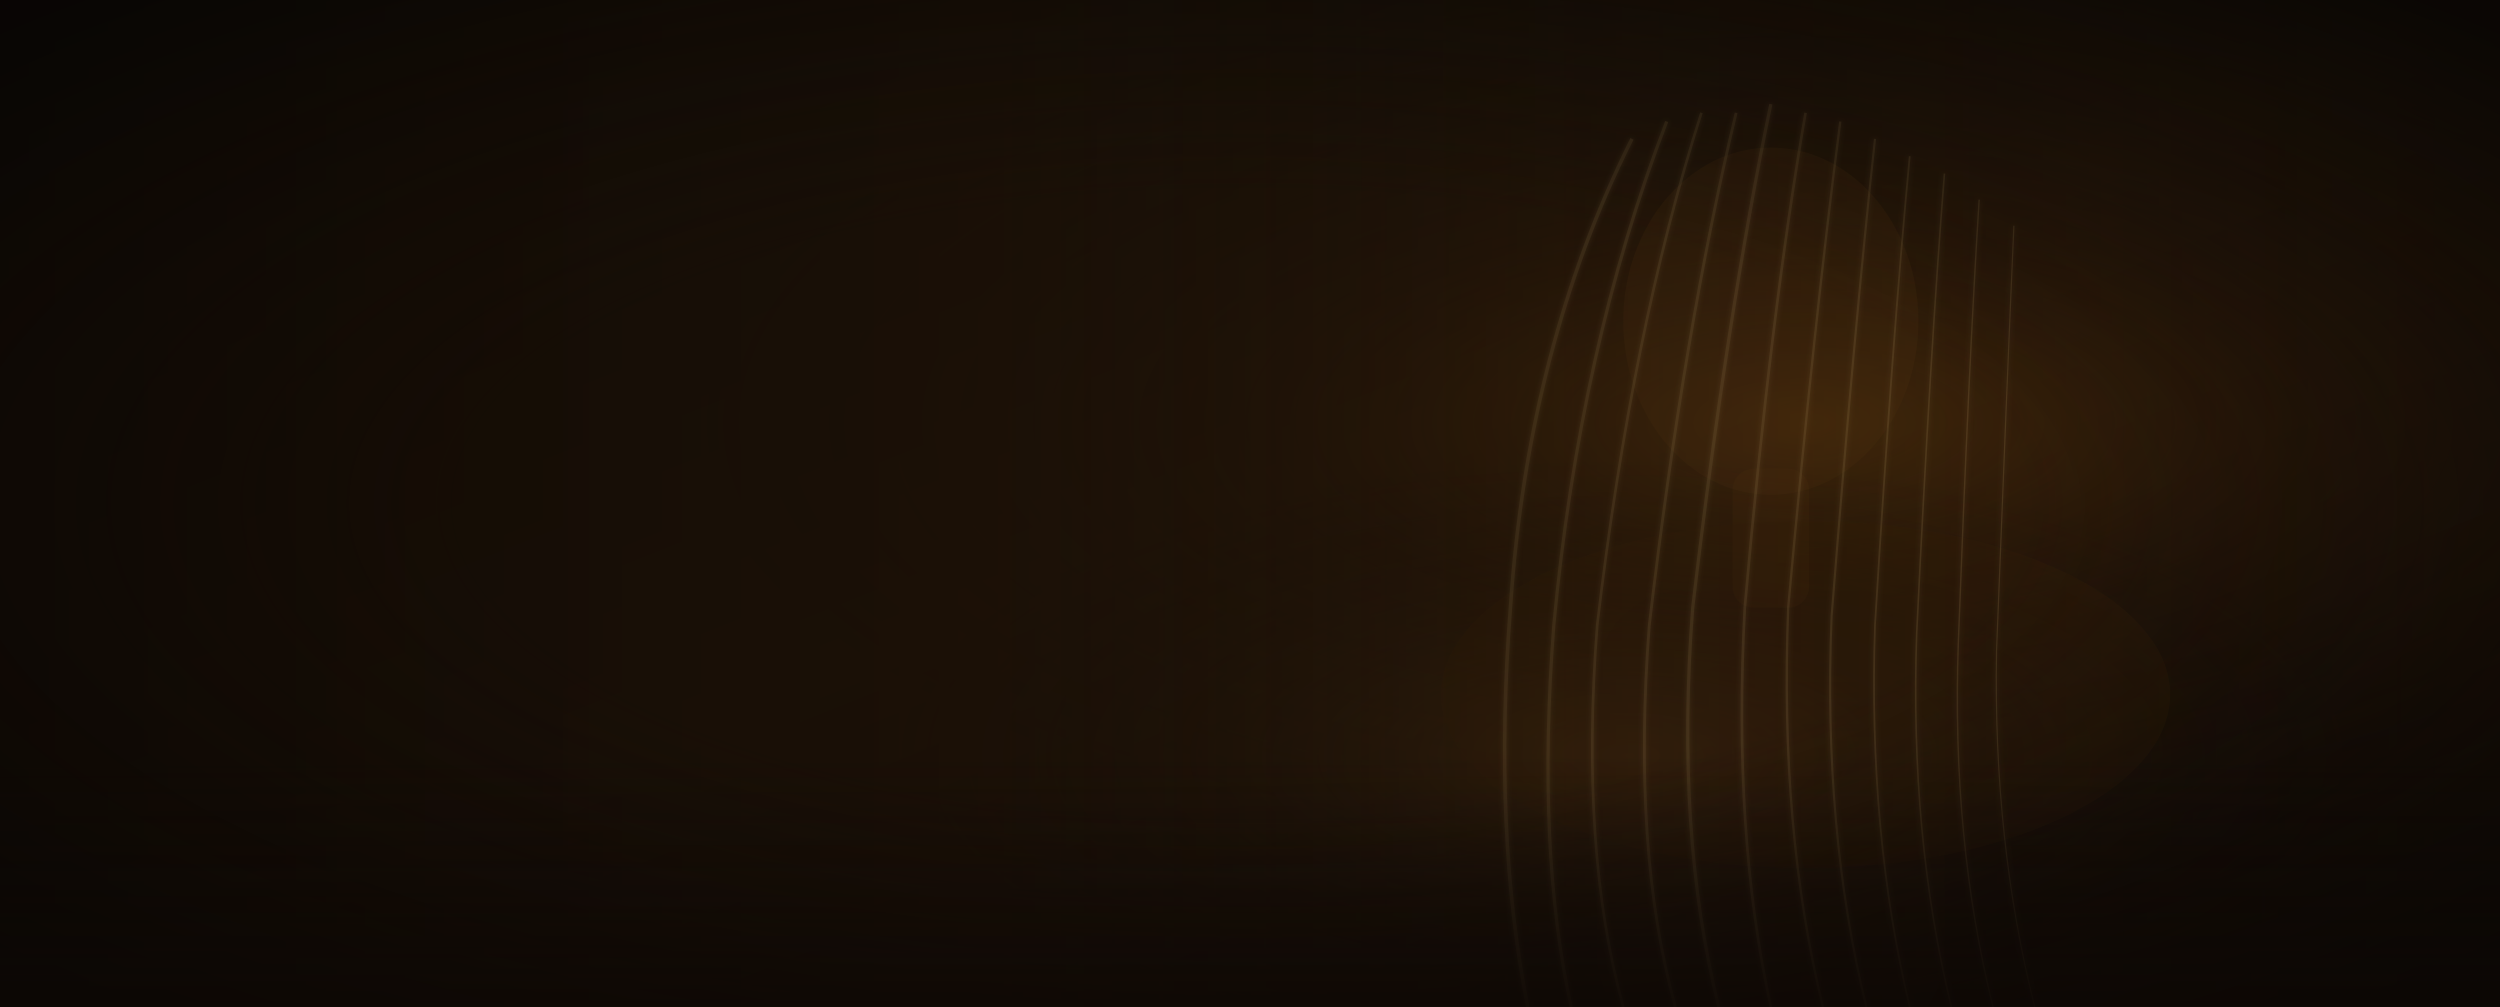
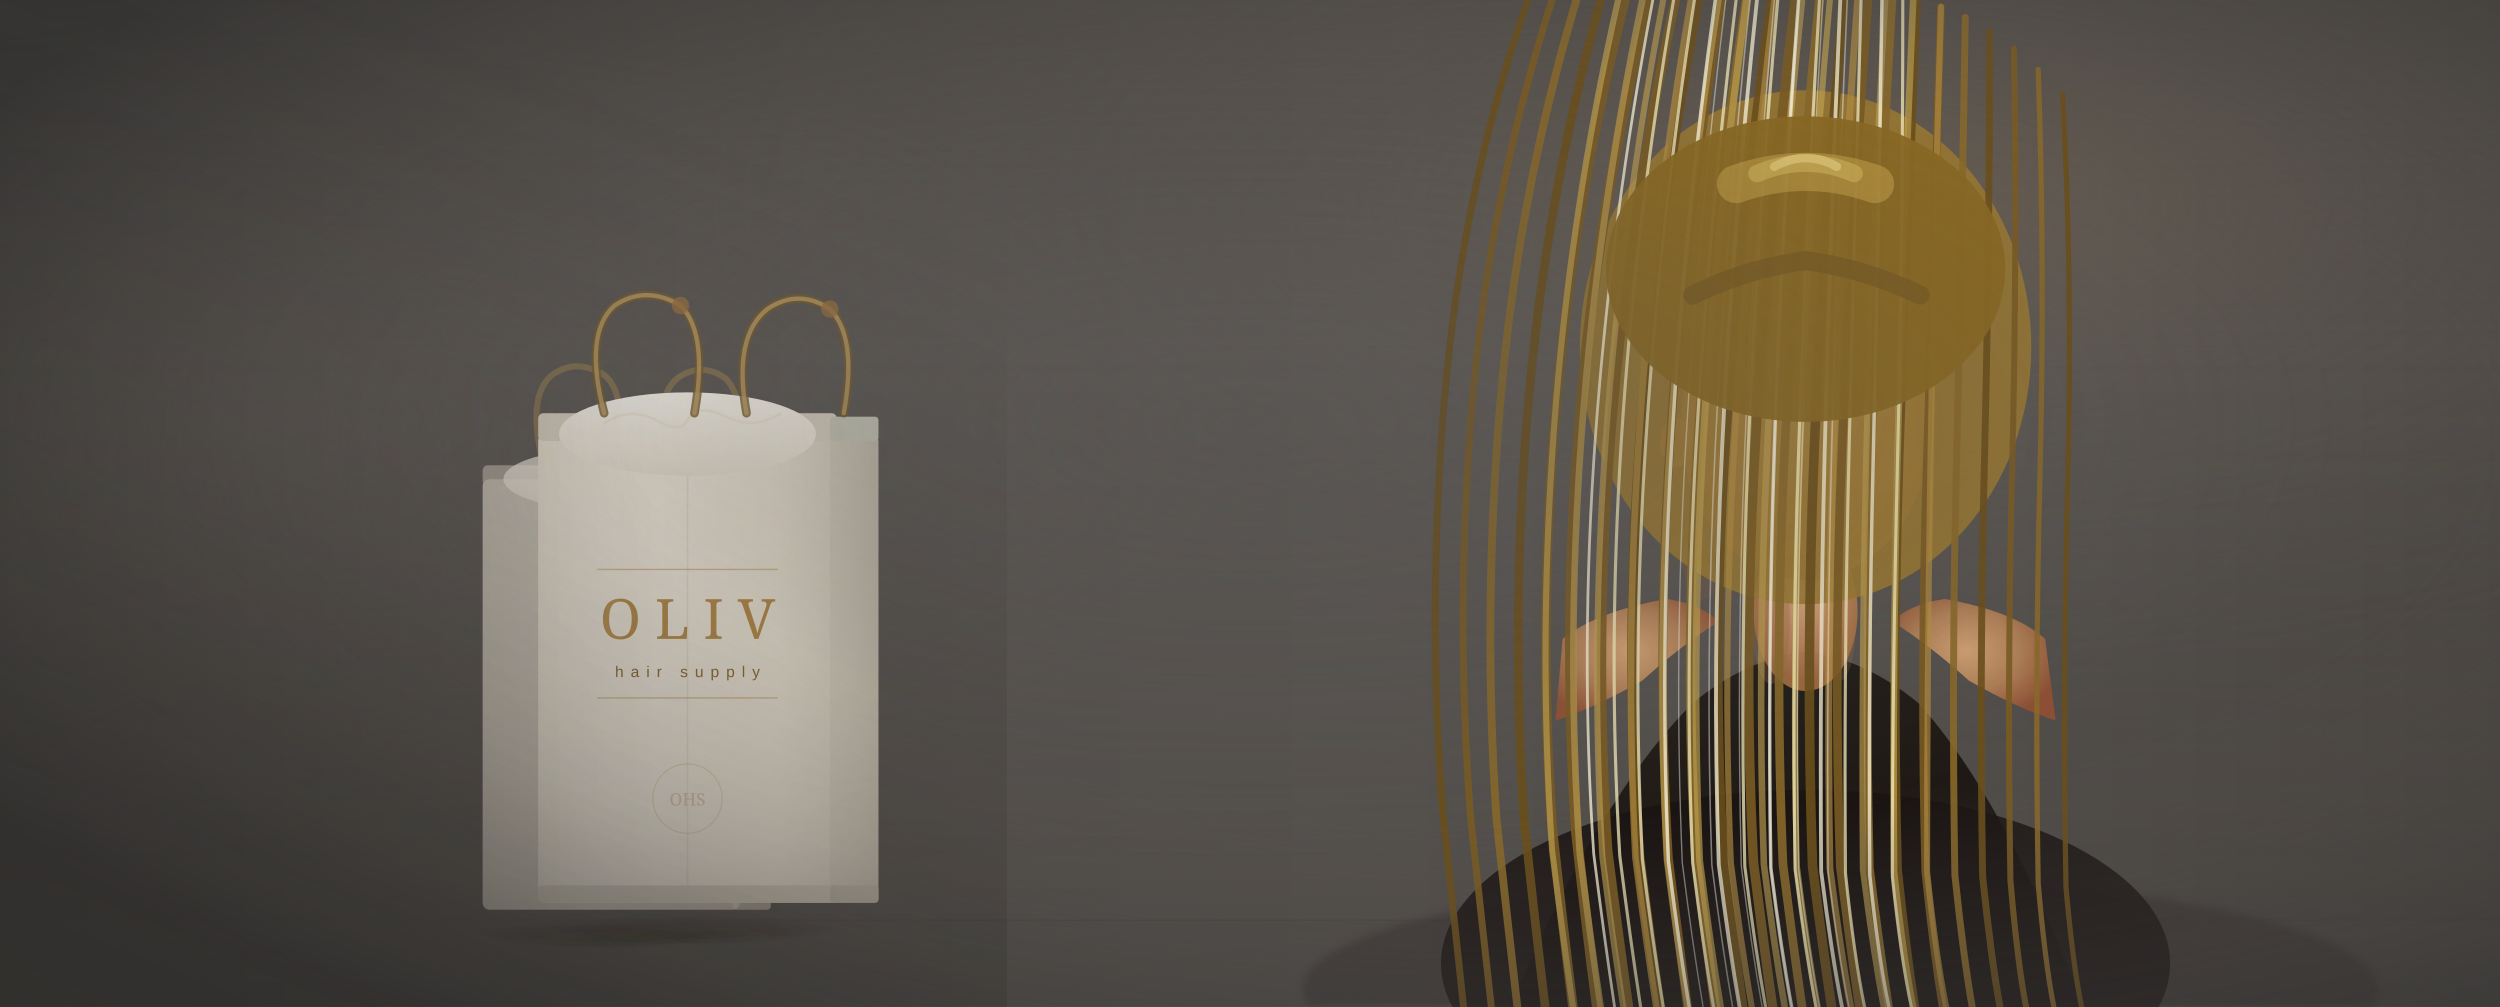
<svg xmlns="http://www.w3.org/2000/svg" viewBox="0 0 1440 580" preserveAspectRatio="xMidYMid slice" width="1440" height="580">
  <defs>
-     <linearGradient id="baseBg" x1="0" y1="0" x2="1" y2="1">
-       <stop offset="0%" stop-color="#130D06" />
-       <stop offset="50%" stop-color="#241508" />
-       <stop offset="100%" stop-color="#0E0805" />
-     </linearGradient>
-     <radialGradient id="modelLight" cx="72%" cy="42%" r="45%">
-       <stop offset="0%" stop-color="#6B4010" stop-opacity="0.6" />
-       <stop offset="45%" stop-color="#3A2008" stop-opacity="0.3" />
-       <stop offset="100%" stop-color="#130D06" stop-opacity="0" />
-     </radialGradient>
-     <radialGradient id="shoulderLight" cx="65%" cy="75%" r="30%">
-       <stop offset="0%" stop-color="#8A5520" stop-opacity="0.35" />
-       <stop offset="100%" stop-color="#130D06" stop-opacity="0" />
-     </radialGradient>
-     <linearGradient id="textOverlay" x1="0" y1="0" x2="1" y2="0">
-       <stop offset="0%" stop-color="#0E0805" stop-opacity="0.9" />
-       <stop offset="40%" stop-color="#180F06" stop-opacity="0.7" />
-       <stop offset="65%" stop-color="#130D06" stop-opacity="0.3" />
-       <stop offset="100%" stop-color="#130D06" stop-opacity="0" />
-     </linearGradient>
-     <radialGradient id="vignette" cx="50%" cy="50%" r="68%">
-       <stop offset="45%" stop-color="#130D06" stop-opacity="0" />
-       <stop offset="100%" stop-color="#080503" stop-opacity="0.9" />
-     </radialGradient>
-     <filter id="hairGlow">
-       <feGaussianBlur stdDeviation="1.5" result="blur" />
-       <feComposite in="SourceGraphic" in2="blur" operator="over" />
+     <linearGradient id="studioBase" x1="0" y1="0" x2="1" y2="0">
+       <stop offset="0%" stop-color="#484440" />
+       <stop offset="28%" stop-color="#5A5652" />
+       <stop offset="55%" stop-color="#5E5A56" />
+       <stop offset="80%" stop-color="#585450" />
+       <stop offset="100%" stop-color="#4C4844" />
+     </linearGradient>
+     <linearGradient id="studioTop" x1="0" y1="0" x2="0" y2="1">
+       <stop offset="0%" stop-color="#383430" stop-opacity="0.45" />
+       <stop offset="35%" stop-color="#383430" stop-opacity="0" />
+       <stop offset="100%" stop-color="#2A2624" stop-opacity="0.3" />
+     </linearGradient>
+     <radialGradient id="keyLight" cx="75%" cy="20%" r="48%">
+       <stop offset="0%" stop-color="#7A6A58" stop-opacity="0.55" />
+       <stop offset="45%" stop-color="#686058" stop-opacity="0.25" />
+       <stop offset="100%" stop-color="#5E5A56" stop-opacity="0" />
+     </radialGradient>
+     <radialGradient id="fillLight" cx="12%" cy="42%" r="40%">
+       <stop offset="0%" stop-color="#6A6460" stop-opacity="0.4" />
+       <stop offset="100%" stop-color="#5E5A56" stop-opacity="0" />
+     </radialGradient>
+     <radialGradient id="faceSkin" cx="48%" cy="38%" r="55%">
+       <stop offset="0%" stop-color="#F2CCА2" />
+       <stop offset="30%" stop-color="#E4B082" />
+       <stop offset="65%" stop-color="#CA9060" />
+       <stop offset="100%" stop-color="#A87040" />
+     </radialGradient>
+     <radialGradient id="faceSkinB" cx="48%" cy="38%" r="55%">
+       <stop offset="0%" stop-color="#F0C8A0" />
+       <stop offset="30%" stop-color="#E2AE80" />
+       <stop offset="65%" stop-color="#C88E5E" />
+       <stop offset="100%" stop-color="#A87040" />
+     </radialGradient>
+     <radialGradient id="neckSkin" cx="50%" cy="35%" r="58%">
+       <stop offset="0%" stop-color="#EAB888" />
+       <stop offset="55%" stop-color="#C88E60" />
+       <stop offset="100%" stop-color="#A87040" />
+     </radialGradient>
+     <radialGradient id="shoulderSkin" cx="45%" cy="42%" r="60%">
+       <stop offset="0%" stop-color="#E8B07A" />
+       <stop offset="55%" stop-color="#C08858" />
+       <stop offset="100%" stop-color="#985030" />
+     </radialGradient>
+     <linearGradient id="hairBase" x1="0" y1="0" x2="0.15" y2="1">
+       <stop offset="0%" stop-color="#A08040" />
+       <stop offset="25%" stop-color="#C4A050" />
+       <stop offset="55%" stop-color="#D8B860" />
+       <stop offset="80%" stop-color="#C0A048" />
+       <stop offset="100%" stop-color="#9A7838" />
+     </linearGradient>
+     <linearGradient id="hairDark" x1="0" y1="0" x2="0.05" y2="1">
+       <stop offset="0%" stop-color="#6A4E18" />
+       <stop offset="40%" stop-color="#8A6828" />
+       <stop offset="100%" stop-color="#705820" />
+     </linearGradient>
+     <linearGradient id="hairShineA" x1="0" y1="0" x2="0.1" y2="1">
+       <stop offset="0%" stop-color="#F0DCA0" stop-opacity="0" />
+       <stop offset="22%" stop-color="#F8F0C0" stop-opacity="0.9" />
+       <stop offset="48%" stop-color="#F0D888" stop-opacity="0.75" />
+       <stop offset="78%" stop-color="#E0C070" stop-opacity="0.5" />
+       <stop offset="100%" stop-color="#C8A850" stop-opacity="0" />
+     </linearGradient>
+     <linearGradient id="hairShineB" x1="0.08" y1="0" x2="0.18" y2="1">
+       <stop offset="0%" stop-color="#F8F0C0" stop-opacity="0" />
+       <stop offset="30%" stop-color="#FFFAE0" stop-opacity="0.85" />
+       <stop offset="58%" stop-color="#F8E8A8" stop-opacity="0.65" />
+       <stop offset="100%" stop-color="#D8C070" stop-opacity="0" />
+     </linearGradient>
+     <linearGradient id="hairShineC" x1="0.02" y1="0" x2="0.12" y2="1">
+       <stop offset="0%" stop-color="#E8D080" stop-opacity="0" />
+       <stop offset="35%" stop-color="#F4E898" stop-opacity="0.7" />
+       <stop offset="65%" stop-color="#ECD878" stop-opacity="0.5" />
+       <stop offset="100%" stop-color="#C8A840" stop-opacity="0" />
+     </linearGradient>
+     <linearGradient id="bag1Front" x1="0" y1="0" x2="1" y2="0">
+       <stop offset="0%" stop-color="#EDE5D5" />
+       <stop offset="40%" stop-color="#F5EEE0" />
+       <stop offset="80%" stop-color="#EDE5D5" />
+       <stop offset="100%" stop-color="#DDD5C5" />
+     </linearGradient>
+     <linearGradient id="bag1Side" x1="0" y1="0" x2="1" y2="0">
+       <stop offset="0%" stop-color="#D8D0C0" />
+       <stop offset="100%" stop-color="#C8C0B0" />
+     </linearGradient>
+     <linearGradient id="bag1Shadow" x1="0" y1="0" x2="0" y2="1">
+       <stop offset="0%" stop-color="#2A2420" stop-opacity="0.35" />
+       <stop offset="100%" stop-color="#2A2420" stop-opacity="0" />
+     </linearGradient>
+     <linearGradient id="bag2Front" x1="0" y1="0" x2="1" y2="0">
+       <stop offset="0%" stop-color="#E8E0D0" />
+       <stop offset="45%" stop-color="#F0E8D8" />
+       <stop offset="100%" stop-color="#D8D0C0" />
+     </linearGradient>
+     <linearGradient id="tissueGrad" x1="0" y1="0" x2="0" y2="1">
+       <stop offset="0%" stop-color="#FFFCF4" />
+       <stop offset="60%" stop-color="#F5EEE0" />
+       <stop offset="100%" stop-color="#EDE5D5" />
+     </linearGradient>
+     <radialGradient id="bagShadow" cx="50%" cy="100%" r="50%">
+       <stop offset="0%" stop-color="#1A1410" stop-opacity="0.5" />
+       <stop offset="100%" stop-color="#1A1410" stop-opacity="0" />
+     </radialGradient>
+     <radialGradient id="centreOverlay" cx="50%" cy="42%" r="45%">
+       <stop offset="0%" stop-color="#525050" stop-opacity="0.38" />
+       <stop offset="100%" stop-color="#525050" stop-opacity="0" />
+     </radialGradient>
+     <radialGradient id="vignette" cx="62%" cy="45%" r="72%">
+       <stop offset="50%" stop-color="#5E5A56" stop-opacity="0" />
+       <stop offset="100%" stop-color="#303030" stop-opacity="0.72" />
+     </radialGradient>
+     <filter id="softBlur">
+       <feGaussianBlur stdDeviation="2" />
+     </filter>
+     <filter id="hairBlur">
+       <feGaussianBlur stdDeviation="0.4" />
+     </filter>
+     <filter id="bagSoftBlur">
+       <feGaussianBlur stdDeviation="1.5" />
    </filter>
  </defs>
-   <rect width="1440" height="580" fill="url(#baseBg)" />
-   <rect width="1440" height="580" fill="url(#modelLight)" />
-   <rect width="1440" height="580" fill="url(#shoulderLight)" />
-   <ellipse cx="1020" cy="185" rx="85" ry="100" fill="#5C3810" opacity="0.22" />
-   <rect x="998" y="270" width="44" height="80" rx="12" fill="#5C3810" opacity="0.18" />
-   <ellipse cx="1040" cy="400" rx="210" ry="100" fill="#3A2208" opacity="0.28" />
-   <rect x="920" y="340" width="200" height="260" rx="50" fill="#2C1A08" opacity="0.2" />
-   <g opacity="0.22" filter="url(#hairGlow)" stroke="#C9A96E" fill="none">
-     <path d="M 940 80 Q 880 200 870 350 Q 860 480 880 580" stroke-width="2" />
-     <path d="M 960 70 Q 910 200 895 360 Q 885 490 905 580" stroke-width="1.8" />
-     <path d="M 980 65 Q 940 190 920 360 Q 910 490 935 580" stroke-width="1.5" />
-     <path d="M 1000 65 Q 970 190 950 360 Q 940 490 965 580" stroke-width="1.6" />
-     <path d="M 1020 60 Q 995 180 975 350 Q 965 480 990 580" stroke-width="1.8" />
-     <path d="M 1040 65 Q 1020 180 1005 350 Q 998 480 1020 580" stroke-width="1.5" />
-     <path d="M 1060 70 Q 1045 185 1030 350 Q 1025 478 1050 580" stroke-width="1.3" />
-     <path d="M 1080 80 Q 1068 190 1055 355 Q 1050 478 1075 580" stroke-width="1.2" />
-     <path d="M 1100 90 Q 1090 195 1080 360 Q 1076 480 1100 580" stroke-width="1" />
-     <path d="M 1120 100 Q 1112 200 1104 365 Q 1100 482 1124 580" stroke-width="0.9" />
-     <path d="M 1140 115 Q 1134 210 1128 370 Q 1124 484 1148 580" stroke-width="0.8" />
-     <path d="M 1160 130 Q 1156 220 1150 375 Q 1148 485 1172 580" stroke-width="0.7" />
-   </g>
-   <rect width="1440" height="580" fill="url(#textOverlay)" />
+   <rect width="1440" height="580" fill="url(#studioBase)" />
+   <rect width="1440" height="580" fill="url(#studioTop)" />
+   <rect width="1440" height="580" fill="url(#keyLight)" />
+   <rect width="1440" height="580" fill="url(#fillLight)" />
+   <rect x="0" y="530" width="1440" height="50" fill="#4A4642" opacity="0.3" />
+   <line x1="0" y1="530" x2="1440" y2="530" stroke="#3A3630" stroke-width="1" opacity="0.25" />
+   <g transform="translate(268, 248)">
+     <ellipse cx="80" cy="282" rx="90" ry="14" fill="url(#bagShadow)" filter="url(#bagSoftBlur)" />
+     <rect x="10" y="28" width="148" height="248" rx="4" fill="url(#bag2Front)" opacity="0.78" />
+     <rect x="154" y="30" width="22" height="246" rx="2" fill="url(#bag1Side)" opacity="0.7" />
+     <rect x="10" y="20" width="148" height="12" rx="3" fill="#C8C0B0" opacity="0.7" />
+     <ellipse cx="84" cy="28" rx="62" ry="18" fill="url(#tissueGrad)" opacity="0.7" />
+     <path d="M 45 20 Q 35 -20 50 -32 Q 64 -42 80 -32 Q 95 -20 84 20" stroke="#9A8050" stroke-width="3.5" fill="none" opacity="0.65" stroke-linecap="round" />
+     <path d="M 115 20 Q 108 -18 122 -30 Q 136 -40 150 -30 Q 162 -18 156 20" stroke="#9A8050" stroke-width="3.5" fill="none" opacity="0.65" stroke-linecap="round" />
+     <text x="84" y="130" font-family="Georgia,serif" font-size="22" font-weight="300" letter-spacing="6" text-anchor="middle" fill="#B68A45" opacity="0.65">OLIV</text>
+     <text x="84" y="155" font-family="Arial,sans-serif" font-size="8" letter-spacing="3" text-anchor="middle" fill="#9A7838" opacity="0.6">hair supply</text>
+   </g>
+   <g transform="translate(310, 220)">
+     <ellipse cx="88" cy="306" rx="100" ry="16" fill="url(#bagShadow)" filter="url(#bagSoftBlur)" />
+     <rect x="0" y="30" width="172" height="270" rx="4" fill="url(#bag1Front)" />
+     <line x1="86" y1="32" x2="86" y2="298" stroke="#D8D0C0" stroke-width="1" opacity="0.5" />
+     <rect x="168" y="32" width="28" height="268" rx="2" fill="url(#bag1Side)" />
+     <rect x="0" y="290" width="172" height="10" rx="2" fill="#D0C8B8" opacity="0.8" />
+     <rect x="168" y="290" width="28" height="10" rx="2" fill="#C0B8A8" opacity="0.8" />
+     <rect x="0" y="18" width="172" height="16" rx="3" fill="#DDD5C5" />
+     <rect x="168" y="20" width="28" height="14" rx="2" fill="#CCCCBC" />
+     <ellipse cx="86" cy="30" rx="74" ry="24" fill="url(#tissueGrad)" />
+     <path d="M 38 24 Q 52 14 68 22 Q 82 30 86 22 Q 92 12 108 20 Q 124 28 140 18" stroke="#F0E8D0" stroke-width="1.5" fill="none" opacity="0.7" />
+     <path d="M 38 18 Q 26 -28 44 -44 Q 62 -56 82 -44 Q 98 -28 90 18" stroke="#7A5C28" stroke-width="5" fill="none" opacity="0.8" stroke-linecap="round" />
+     <path d="M 38 18 Q 26 -28 44 -44 Q 62 -56 82 -44 Q 98 -28 90 18" stroke="#C9A96E" stroke-width="2.5" fill="none" opacity="0.7" stroke-linecap="round" />
+     <path d="M 120 18 Q 112 -26 132 -42 Q 150 -54 168 -42 Q 184 -26 176 18" stroke="#7A5C28" stroke-width="5" fill="none" opacity="0.8" stroke-linecap="round" />
+     <path d="M 120 18 Q 112 -26 132 -42 Q 150 -54 168 -42 Q 184 -26 176 18" stroke="#C9A96E" stroke-width="2.5" fill="none" opacity="0.7" stroke-linecap="round" />
+     <circle cx="82" cy="-44" r="5" fill="#9A7040" opacity="0.8" />
+     <circle cx="168" cy="-42" r="5" fill="#9A7040" opacity="0.8" />
+     <line x1="34" y1="108" x2="138" y2="108" stroke="#C9A96E" stroke-width="0.8" opacity="0.7" />
+     <text x="86" y="148" font-family="Georgia,serif" font-size="32" font-weight="300" letter-spacing="8" text-anchor="middle" fill="#B68A45">OLIV</text>
+     <text x="86" y="170" font-family="Arial,sans-serif" font-size="9" font-weight="400" letter-spacing="4" text-anchor="middle" fill="#8A6830">hair supply</text>
+     <line x1="34" y1="182" x2="138" y2="182" stroke="#C9A96E" stroke-width="0.8" opacity="0.7" />
+     <circle cx="86" cy="240" r="20" fill="none" stroke="#C9A96E" stroke-width="0.7" opacity="0.35" />
+     <text x="86" y="244" font-family="Georgia,serif" font-size="10" text-anchor="middle" fill="#B68A45" opacity="0.4">OHS</text>
+     <rect x="12" y="32" width="35" height="268" rx="2" fill="white" opacity="0.05" />
+   </g>
+   <ellipse cx="1060" cy="570" rx="310" ry="65" fill="#2A2420" opacity="0.4" filter="url(#softBlur)" />
+   <path d="M 870 580 Q 920 460 975 405 Q 1005 380 1040 375 Q 1075 380 1105 405 Q 1155 460 1200 580 Z" fill="#1A1410" opacity="0.9" />
+   <ellipse cx="1040" cy="555" rx="210" ry="100" fill="#181210" opacity="0.85" />
+   <path d="M 900 368 Q 920 352 960 345 Q 980 348 990 358 Q 968 372 946 392 Q 918 408 896 415 Z" fill="url(#shoulderSkin)" opacity="0.88" />
+   <path d="M 1178 368 Q 1160 352 1120 345 Q 1100 348 1090 358 Q 1112 372 1134 392 Q 1162 408 1184 415 Z" fill="url(#shoulderSkin)" opacity="0.85" />
+   <ellipse cx="1040" cy="352" rx="30" ry="46" fill="url(#neckSkin)" opacity="0.92" />
+   <ellipse cx="1020" cy="358" rx="11" ry="36" fill="#9A6840" opacity="0.3" />
+   <ellipse cx="1060" cy="358" rx="9" ry="34" fill="#B07848" opacity="0.2" />
+   <ellipse cx="1040" cy="248" rx="78" ry="92" fill="#8A5830" opacity="0.16" filter="url(#softBlur)" />
+   <ellipse cx="1040" cy="246" rx="72" ry="88" fill="url(#faceSkinB)" opacity="0.95" />
+   <ellipse cx="994" cy="270" rx="20" ry="14" fill="#E89070" opacity="0.15" />
+   <ellipse cx="1086" cy="270" rx="20" ry="14" fill="#E89070" opacity="0.15" />
+   <ellipse cx="1038" cy="282" rx="5.5" ry="7.5" fill="#9A5838" opacity="0.18" />
+   <path d="M 1022 305 Q 1031 300 1040 302 Q 1049 300 1058 305 Q 1049 309 1040 309 Q 1031 309 1022 305 Z" fill="#BE7858" opacity="0.65" />
+   <path d="M 1020 307 Q 1032 318 1040 320 Q 1048 318 1060 307 Q 1049 315 1040 318 Q 1031 315 1020 307 Z" fill="#CC8868" opacity="0.55" />
+   <path d="M 972 185 Q 966 225 968 265 Q 970 305 980 338" stroke="#9A5838" stroke-width="15" fill="none" opacity="0.18" stroke-linecap="round" />
+   <ellipse cx="1075" cy="222" rx="26" ry="20" fill="#FAD8B0" opacity="0.12" />
+   <ellipse cx="1006" cy="230" rx="16" ry="7.5" fill="#2A1C0C" opacity="0.75" />
+   <ellipse cx="1074" cy="230" rx="16" ry="7.5" fill="#2A1C0C" opacity="0.75" />
+   <ellipse cx="1006" cy="229" rx="8" ry="6" fill="#4A3018" opacity="0.88" />
+   <ellipse cx="1074" cy="229" rx="8" ry="6" fill="#4A3018" opacity="0.88" />
+   <ellipse cx="1006" cy="229" rx="4" ry="3.5" fill="#0C0806" opacity="0.92" />
+   <ellipse cx="1074" cy="229" rx="4" ry="3.5" fill="#0C0806" opacity="0.92" />
+   <circle cx="1010" cy="226" r="2.5" fill="#F8E8D0" opacity="0.72" />
+   <circle cx="1078" cy="226" r="2.5" fill="#F8E8D0" opacity="0.72" />
+   <path d="M 988 213 Q 1004 208 1022 211" stroke="#5A3C18" stroke-width="2.8" fill="none" opacity="0.65" stroke-linecap="round" />
+   <path d="M 1056 211 Q 1074 208 1090 213" stroke="#5A3C18" stroke-width="2.8" fill="none" opacity="0.65" stroke-linecap="round" />
+   <g stroke="#0E0804" stroke-width="1.2" fill="none" opacity="0.68" stroke-linecap="round">
+     <path d="M 990 228 Q 988 222 987 216" />
+     <path d="M 993 226 Q 991 220 990 214" />
+     <path d="M 996 225 Q 995 219 995 213" />
+     <path d="M 999 224 Q 999 218 1000 212" />
+     <path d="M 1002 224 Q 1003 218 1004 212" />
+     <path d="M 1005 223 Q 1007 218 1009 213" />
+     <path d="M 1008 224 Q 1010 219 1013 214" />
+     <path d="M 1011 224 Q 1014 219 1017 215" />
+     <path d="M 1014 225 Q 1017 220 1020 216" />
+     <path d="M 1017 226 Q 1020 222 1023 218" />
+     <path d="M 1058 226 Q 1056 220 1055 214" />
+     <path d="M 1061 225 Q 1059 219 1058 213" />
+     <path d="M 1064 224 Q 1063 218 1063 212" />
+     <path d="M 1067 224 Q 1067 218 1068 212" />
+     <path d="M 1070 223 Q 1071 218 1073 212" />
+     <path d="M 1073 224 Q 1075 218 1077 213" />
+     <path d="M 1076 224 Q 1078 219 1081 214" />
+     <path d="M 1079 225 Q 1082 220 1085 216" />
+     <path d="M 1082 226 Q 1085 221 1088 218" />
+   </g>
+   <path d="M 1036 265 Q 1032 276 1028 285 Q 1034 291 1040 292" stroke="#9A5838" stroke-width="2.5" fill="none" opacity="0.22" stroke-linecap="round" />
+   <ellipse cx="966" cy="255" rx="10" ry="14" fill="#CA8860" opacity="0.72" />
+   <ellipse cx="966" cy="255" rx="5.5" ry="9" fill="#A87048" opacity="0.45" />
+   <ellipse cx="1040" cy="200" rx="130" ry="148" fill="#9A7830" opacity="0.88" />
+   <g opacity="0.9" stroke-linecap="round" fill="none">
+     <path d="M 950 0 Q 920 120 910 240 Q 900 360 908 480 Q 914 535 920 580" stroke="#7A5A20" stroke-width="6" />
+     <path d="M 965 0 Q 938 125 928 248 Q 918 370 926 490 Q 932 538 938 580" stroke="#7A5A20" stroke-width="5.5" />
+     <path d="M 978 0 Q 954 128 945 252 Q 936 374 944 492 Q 950 540 956 580" stroke="#6A4E18" stroke-width="6" />
+     <path d="M 992 0 Q 970 130 962 254 Q 954 376 961 494 Q 967 542 972 580" stroke="#7A5A20" stroke-width="5" />
+     <path d="M 1006 0 Q 986 132 978 256 Q 970 378 977 496 Q 983 544 988 580" stroke="#8A6828" stroke-width="5.5" />
+     <path d="M 1020 0 Q 1002 132 994 256 Q 986 378 993 496 Q 999 544 1004 580" stroke="#6A4E18" stroke-width="5" />
+     <path d="M 1034 0 Q 1018 133 1011 257 Q 1004 379 1010 497 Q 1016 545 1021 580" stroke="#7A5A20" stroke-width="5.5" />
+     <path d="M 1048 0 Q 1034 134 1028 258 Q 1022 380 1027 498 Q 1033 546 1038 580" stroke="#8A6828" stroke-width="5" />
+     <path d="M 1062 0 Q 1050 135 1045 259 Q 1040 381 1044 499 Q 1050 547 1055 580" stroke="#6A4E18" stroke-width="5.5" />
+     <path d="M 1076 0 Q 1066 135 1061 259 Q 1056 381 1060 499 Q 1066 547 1071 580" stroke="#7A5A20" stroke-width="5" />
+     <path d="M 1090 0 Q 1082 136 1078 260 Q 1074 382 1077 500 Q 1083 548 1088 580" stroke="#8A6828" stroke-width="4.5" />
+     <path d="M 1104 0 Q 1098 137 1094 261 Q 1090 383 1093 501 Q 1098 549 1103 580" stroke="#6A4E18" stroke-width="5" />
+     <path d="M 1118 4 Q 1114 138 1110 262 Q 1106 384 1109 502 Q 1114 550 1119 580" stroke="#7A5A20" stroke-width="4.5" />
+     <path d="M 1132 10 Q 1130 140 1127 264 Q 1124 386 1126 504 Q 1131 552 1136 580" stroke="#8A6828" stroke-width="4" />
+     <path d="M 1146 18 Q 1146 143 1143 267 Q 1140 388 1142 505 Q 1147 553 1152 580" stroke="#6A4E18" stroke-width="4" />
+     <path d="M 1160 28 Q 1162 147 1159 270 Q 1156 391 1158 507 Q 1162 554 1167 580" stroke="#7A5A20" stroke-width="3.5" />
+     <path d="M 1174 40 Q 1178 152 1175 274 Q 1172 394 1174 509 Q 1178 555 1183 580" stroke="#8A6828" stroke-width="3" />
+     <path d="M 1188 54 Q 1194 158 1191 278 Q 1188 397 1190 511 Q 1194 556 1199 580" stroke="#6A4E18" stroke-width="3" />
+     <path d="M 936 0 Q 906 118 896 238 Q 886 358 894 476 Q 900 532 906 580" stroke="#7A5A20" stroke-width="5.5" />
+     <path d="M 922 0 Q 890 116 880 236 Q 870 356 878 474 Q 884 530 890 580" stroke="#6A4E18" stroke-width="5" />
+     <path d="M 908 0 Q 874 114 864 234 Q 854 354 862 472 Q 868 528 874 580" stroke="#8A6828" stroke-width="4.5" />
+     <path d="M 894 0 Q 858 112 848 232 Q 838 352 847 470 Q 853 526 859 580" stroke="#7A5A20" stroke-width="4" />
+     <path d="M 880 0 Q 842 110 832 230 Q 822 350 831 468 Q 837 524 843 580" stroke="#6A4E18" stroke-width="4" />
+   </g>
+   <g opacity="0.65" stroke-linecap="round" fill="none">
+     <path d="M 958 0 Q 934 127 925 252 Q 916 376 923 494 Q 929 542 935 580" stroke="#C0A050" stroke-width="3.5" />
+     <path d="M 974 0 Q 952 128 944 253 Q 936 376 942 494 Q 948 542 954 580" stroke="#B89040" stroke-width="3.8" />
+     <path d="M 990 0 Q 970 129 962 254 Q 954 377 960 495 Q 966 543 972 580" stroke="#C0A050" stroke-width="3.5" />
+     <path d="M 1006 0 Q 988 130 981 255 Q 974 378 979 496 Q 985 544 991 580" stroke="#C8A850" stroke-width="4" />
+     <path d="M 1022 0 Q 1006 131 999 256 Q 992 379 997 497 Q 1003 545 1009 580" stroke="#B89040" stroke-width="3.5" />
+     <path d="M 1038 0 Q 1024 132 1018 257 Q 1012 380 1016 498 Q 1022 546 1028 580" stroke="#C0A050" stroke-width="3.8" />
+     <path d="M 1054 0 Q 1042 133 1037 258 Q 1032 381 1035 499 Q 1041 547 1047 580" stroke="#C8A850" stroke-width="3.5" />
+     <path d="M 1070 0 Q 1060 134 1056 259 Q 1052 382 1054 500 Q 1060 548 1066 580" stroke="#B89040" stroke-width="4" />
+     <path d="M 1086 0 Q 1078 135 1075 260 Q 1072 383 1073 501 Q 1079 549 1085 580" stroke="#C0A050" stroke-width="3.5" />
+     <path d="M 1102 0 Q 1096 136 1093 261 Q 1090 384 1091 502 Q 1096 550 1102 580" stroke="#C8A850" stroke-width="3.8" />
+     <path d="M 1118 4 Q 1114 137 1112 262 Q 1110 385 1110 502 Q 1115 550 1121 580" stroke="#B89040" stroke-width="3.5" />
+     <path d="M 946 0 Q 920 126 911 250 Q 902 374 910 492 Q 916 540 922 580" stroke="#C0A050" stroke-width="3.8" />
+     <path d="M 932 0 Q 904 124 895 248 Q 886 372 894 490 Q 900 538 906 580" stroke="#C8A850" stroke-width="3.5" />
+   </g>
+   <g opacity="0.75" stroke-linecap="round" fill="none">
+     <path d="M 976 0 Q 956 129 948 254 Q 940 377 946 495 Q 952 543 958 580" stroke="#F8F0C0" stroke-width="1.8" />
+     <path d="M 988 0 Q 970 130 963 255 Q 956 378 961 496 Q 967 544 973 580" stroke="#FFFAE0" stroke-width="2" />
+     <path d="M 1000 0 Q 984 131 977 256 Q 970 379 975 497 Q 981 545 987 580" stroke="#F8F0C0" stroke-width="1.8" />
+     <path d="M 1012 0 Q 998 132 992 257 Q 986 380 990 498 Q 996 546 1002 580" stroke="#FFFAE0" stroke-width="2.2" />
+     <path d="M 1024 0 Q 1012 133 1007 258 Q 1002 381 1005 499 Q 1011 547 1017 580" stroke="#F8F0C0" stroke-width="1.8" />
+     <path d="M 1036 0 Q 1026 134 1022 259 Q 1018 382 1020 500 Q 1026 548 1032 580" stroke="#FFFAE0" stroke-width="2" />
+     <path d="M 1048 0 Q 1040 135 1036 260 Q 1032 383 1034 501 Q 1040 549 1046 580" stroke="#F8F0C0" stroke-width="1.8" />
+     <path d="M 1060 0 Q 1054 136 1051 261 Q 1048 384 1049 502 Q 1055 550 1061 580" stroke="#FFFAE0" stroke-width="2.2" />
+     <path d="M 1072 0 Q 1068 137 1065 262 Q 1062 385 1063 503 Q 1068 551 1074 580" stroke="#F8F0C0" stroke-width="1.8" />
+     <path d="M 1084 0 Q 1082 138 1079 263 Q 1076 386 1077 504 Q 1082 552 1088 580" stroke="#FFFAE0" stroke-width="2" />
+     <path d="M 1096 0 Q 1096 139 1093 264 Q 1090 387 1090 505 Q 1095 553 1101 580" stroke="#F8F0C0" stroke-width="1.8" />
+     <path d="M 964 0 Q 942 128 934 252 Q 926 376 933 493 Q 939 541 945 580" stroke="#F8F0C0" stroke-width="1.8" />
+     <path d="M 952 0 Q 928 127 919 251 Q 910 375 918 492 Q 924 540 930 580" stroke="#FFFAE0" stroke-width="1.6" />
+   </g>
+   <g opacity="0.45" stroke-linecap="round" fill="none">
+     <path d="M 994 0 Q 978 131 971 256 Q 964 379 969 497 Q 975 545 981 580" stroke="#FFFEF8" stroke-width="0.8" />
+     <path d="M 1008 0 Q 994 132 988 257 Q 982 380 986 498 Q 992 546 998 580" stroke="#FFFEFC" stroke-width="0.9" />
+     <path d="M 1022 0 Q 1010 133 1005 258 Q 1000 381 1003 499 Q 1009 547 1015 580" stroke="#FFFEF8" stroke-width="0.8" />
+     <path d="M 1036 0 Q 1026 134 1022 259 Q 1018 382 1020 500 Q 1026 548 1032 580" stroke="#FFFEFC" stroke-width="0.9" />
+     <path d="M 1050 0 Q 1042 135 1038 260 Q 1034 383 1036 501 Q 1042 549 1048 580" stroke="#FFFEF8" stroke-width="0.8" />
+     <path d="M 1064 0 Q 1058 136 1055 261 Q 1052 384 1053 502 Q 1059 550 1065 580" stroke="#FFFEFC" stroke-width="0.9" />
+   </g>
+   <ellipse cx="1040" cy="155" rx="115" ry="88" fill="#8A6820" opacity="0.94" />
+   <path d="M 1000 106 Q 1040 92 1080 106" stroke="#D4B050" stroke-width="22" fill="none" opacity="0.45" stroke-linecap="round" />
+   <path d="M 1012 100 Q 1040 88 1068 100" stroke="#EAD070" stroke-width="10" fill="none" opacity="0.38" stroke-linecap="round" />
+   <path d="M 1022 96 Q 1040 86 1058 96" stroke="#FFF0A0" stroke-width="5" fill="none" opacity="0.4" stroke-linecap="round" />
+   <path d="M 975 170 Q 1005 155 1040 150 Q 1075 155 1106 170" fill="none" stroke="#7A5C20" stroke-width="11" stroke-linecap="round" opacity="0.85" />
+   <rect width="1440" height="580" fill="url(#centreOverlay)" />
  <rect width="1440" height="580" fill="url(#vignette)" />
-   <linearGradient id="btmFade" x1="0" y1="0" x2="0" y2="1">
-     <stop offset="75%" stop-color="#0E0805" stop-opacity="0" />
-     <stop offset="100%" stop-color="#0E0805" stop-opacity="0.7" />
+   <linearGradient id="bagAreaDarken" x1="0" y1="1" x2="0.4" y2="0">
+     <stop offset="0%" stop-color="#282420" stop-opacity="0.3" />
+     <stop offset="100%" stop-color="#282420" stop-opacity="0" />
  </linearGradient>
-   <rect width="1440" height="580" fill="url(#btmFade)" />
+   <rect width="580" height="580" fill="url(#bagAreaDarken)" />
</svg>
